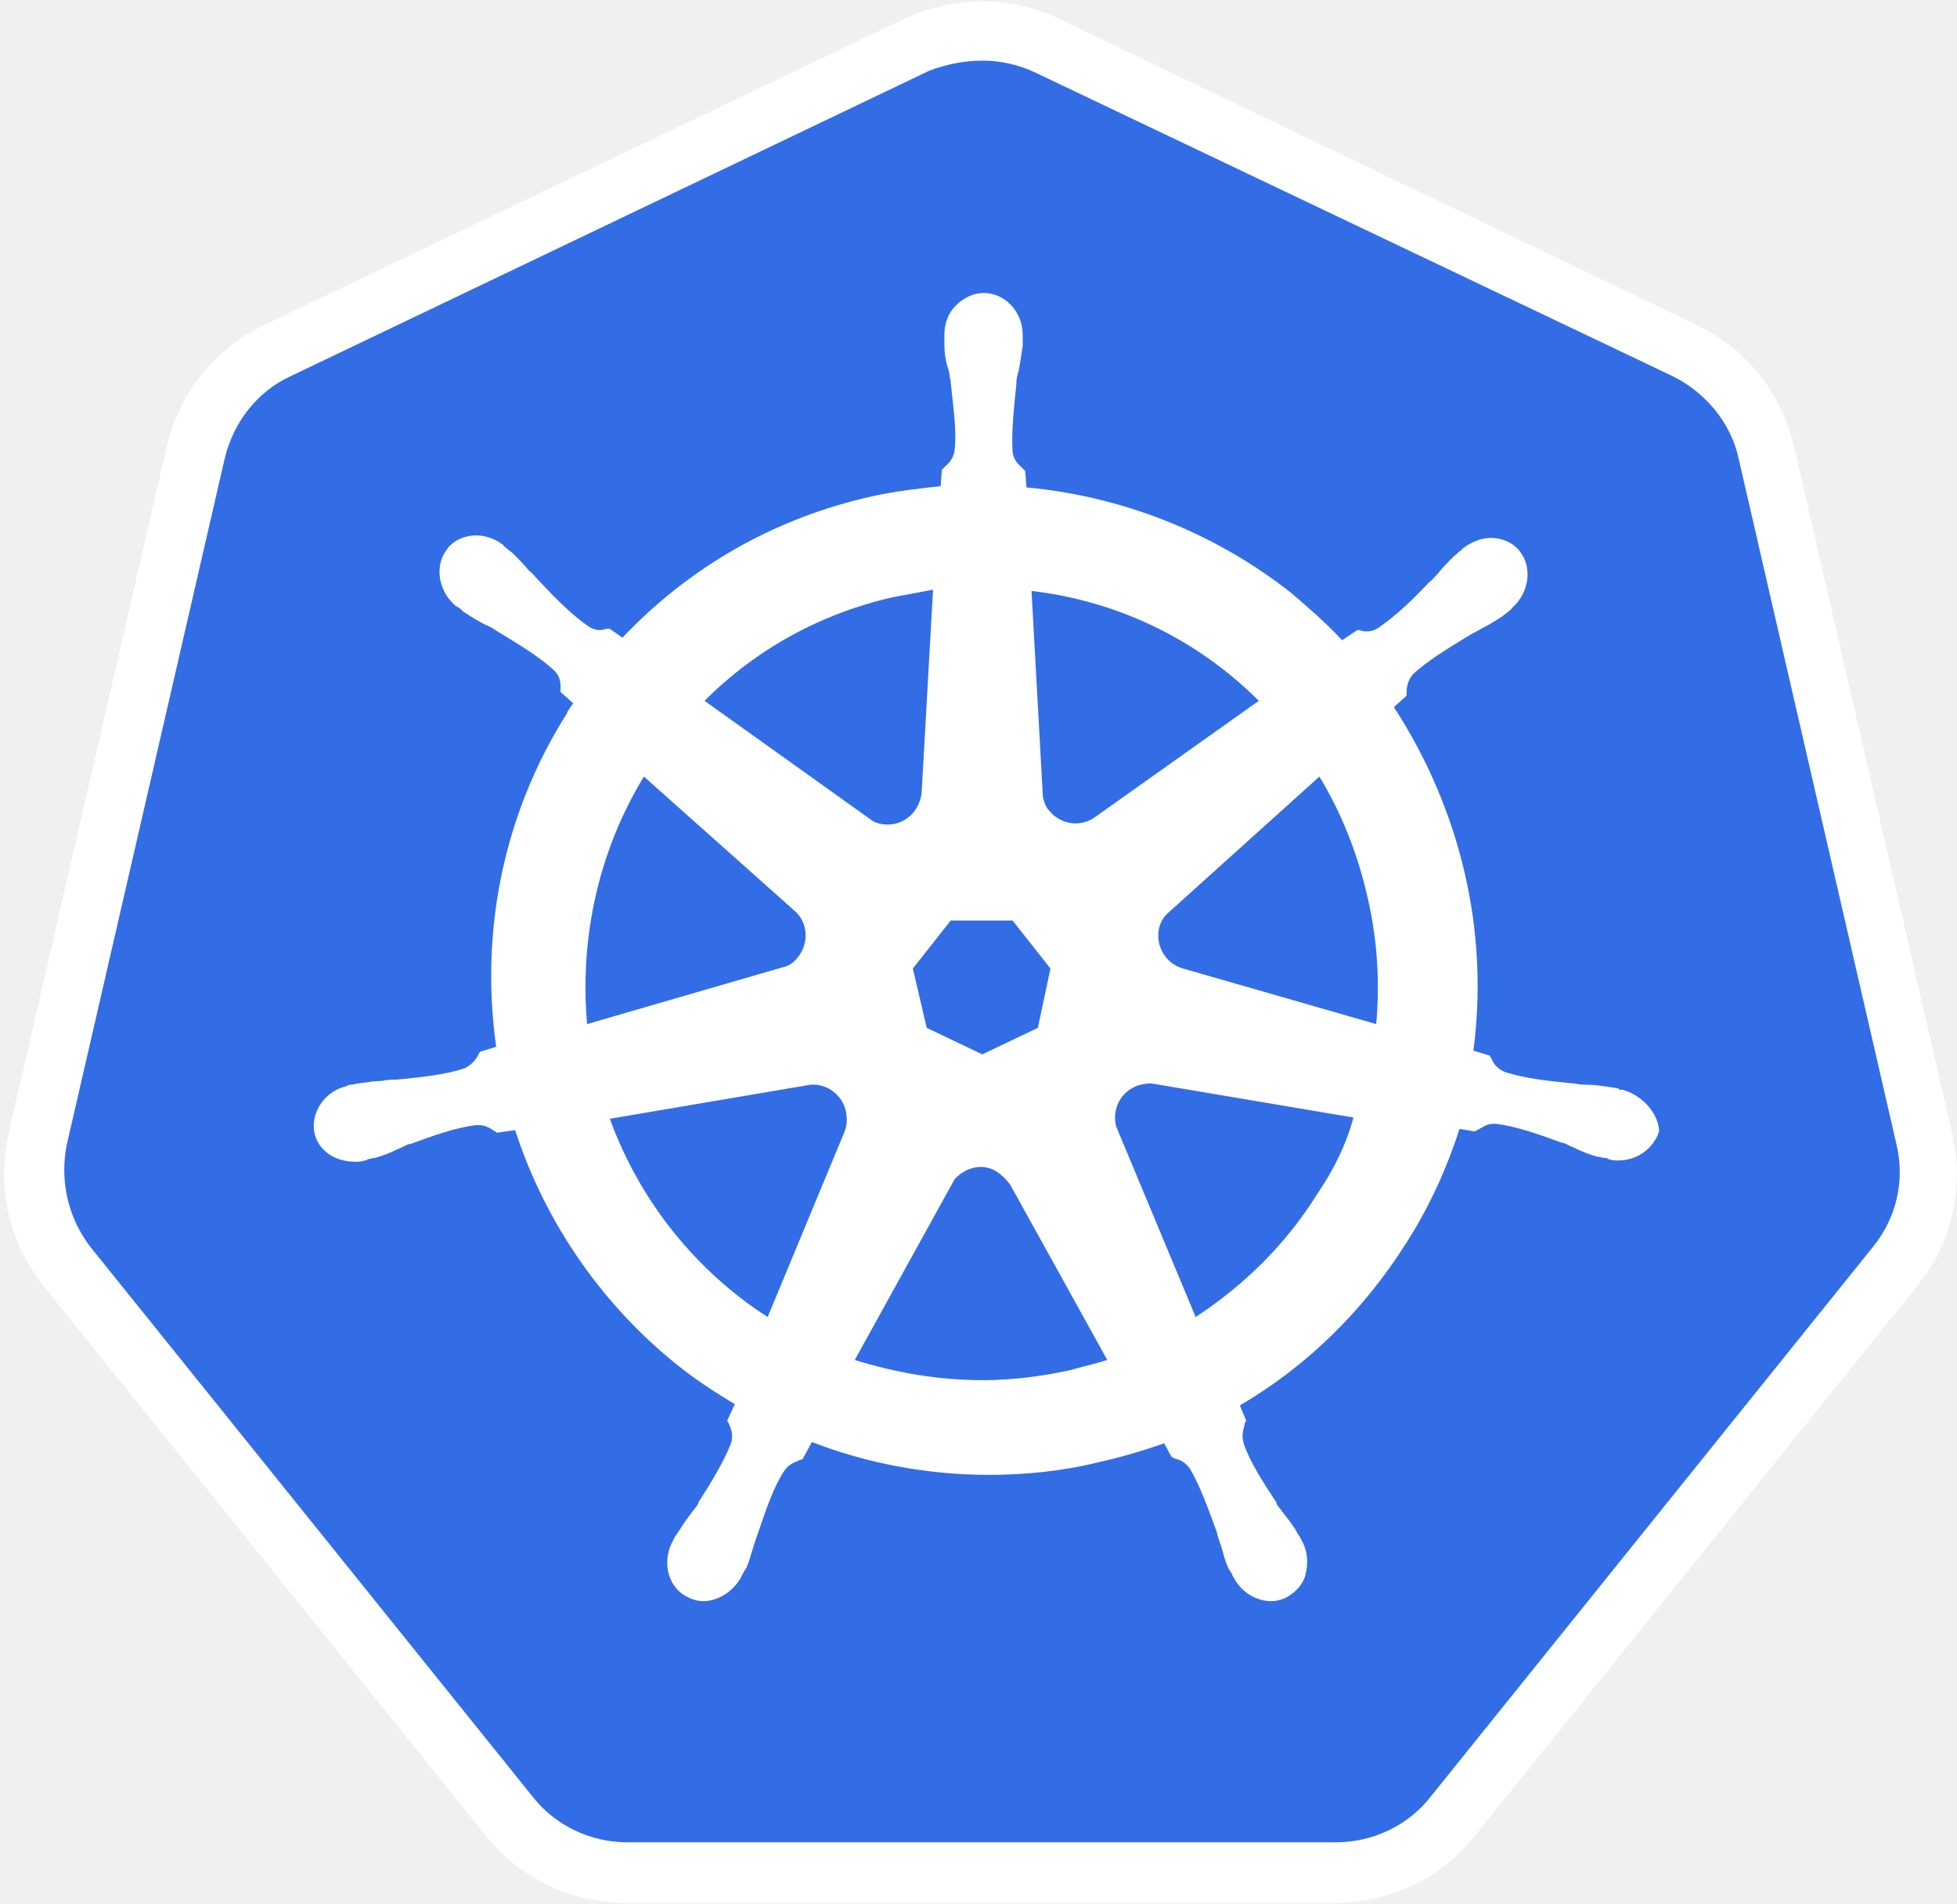
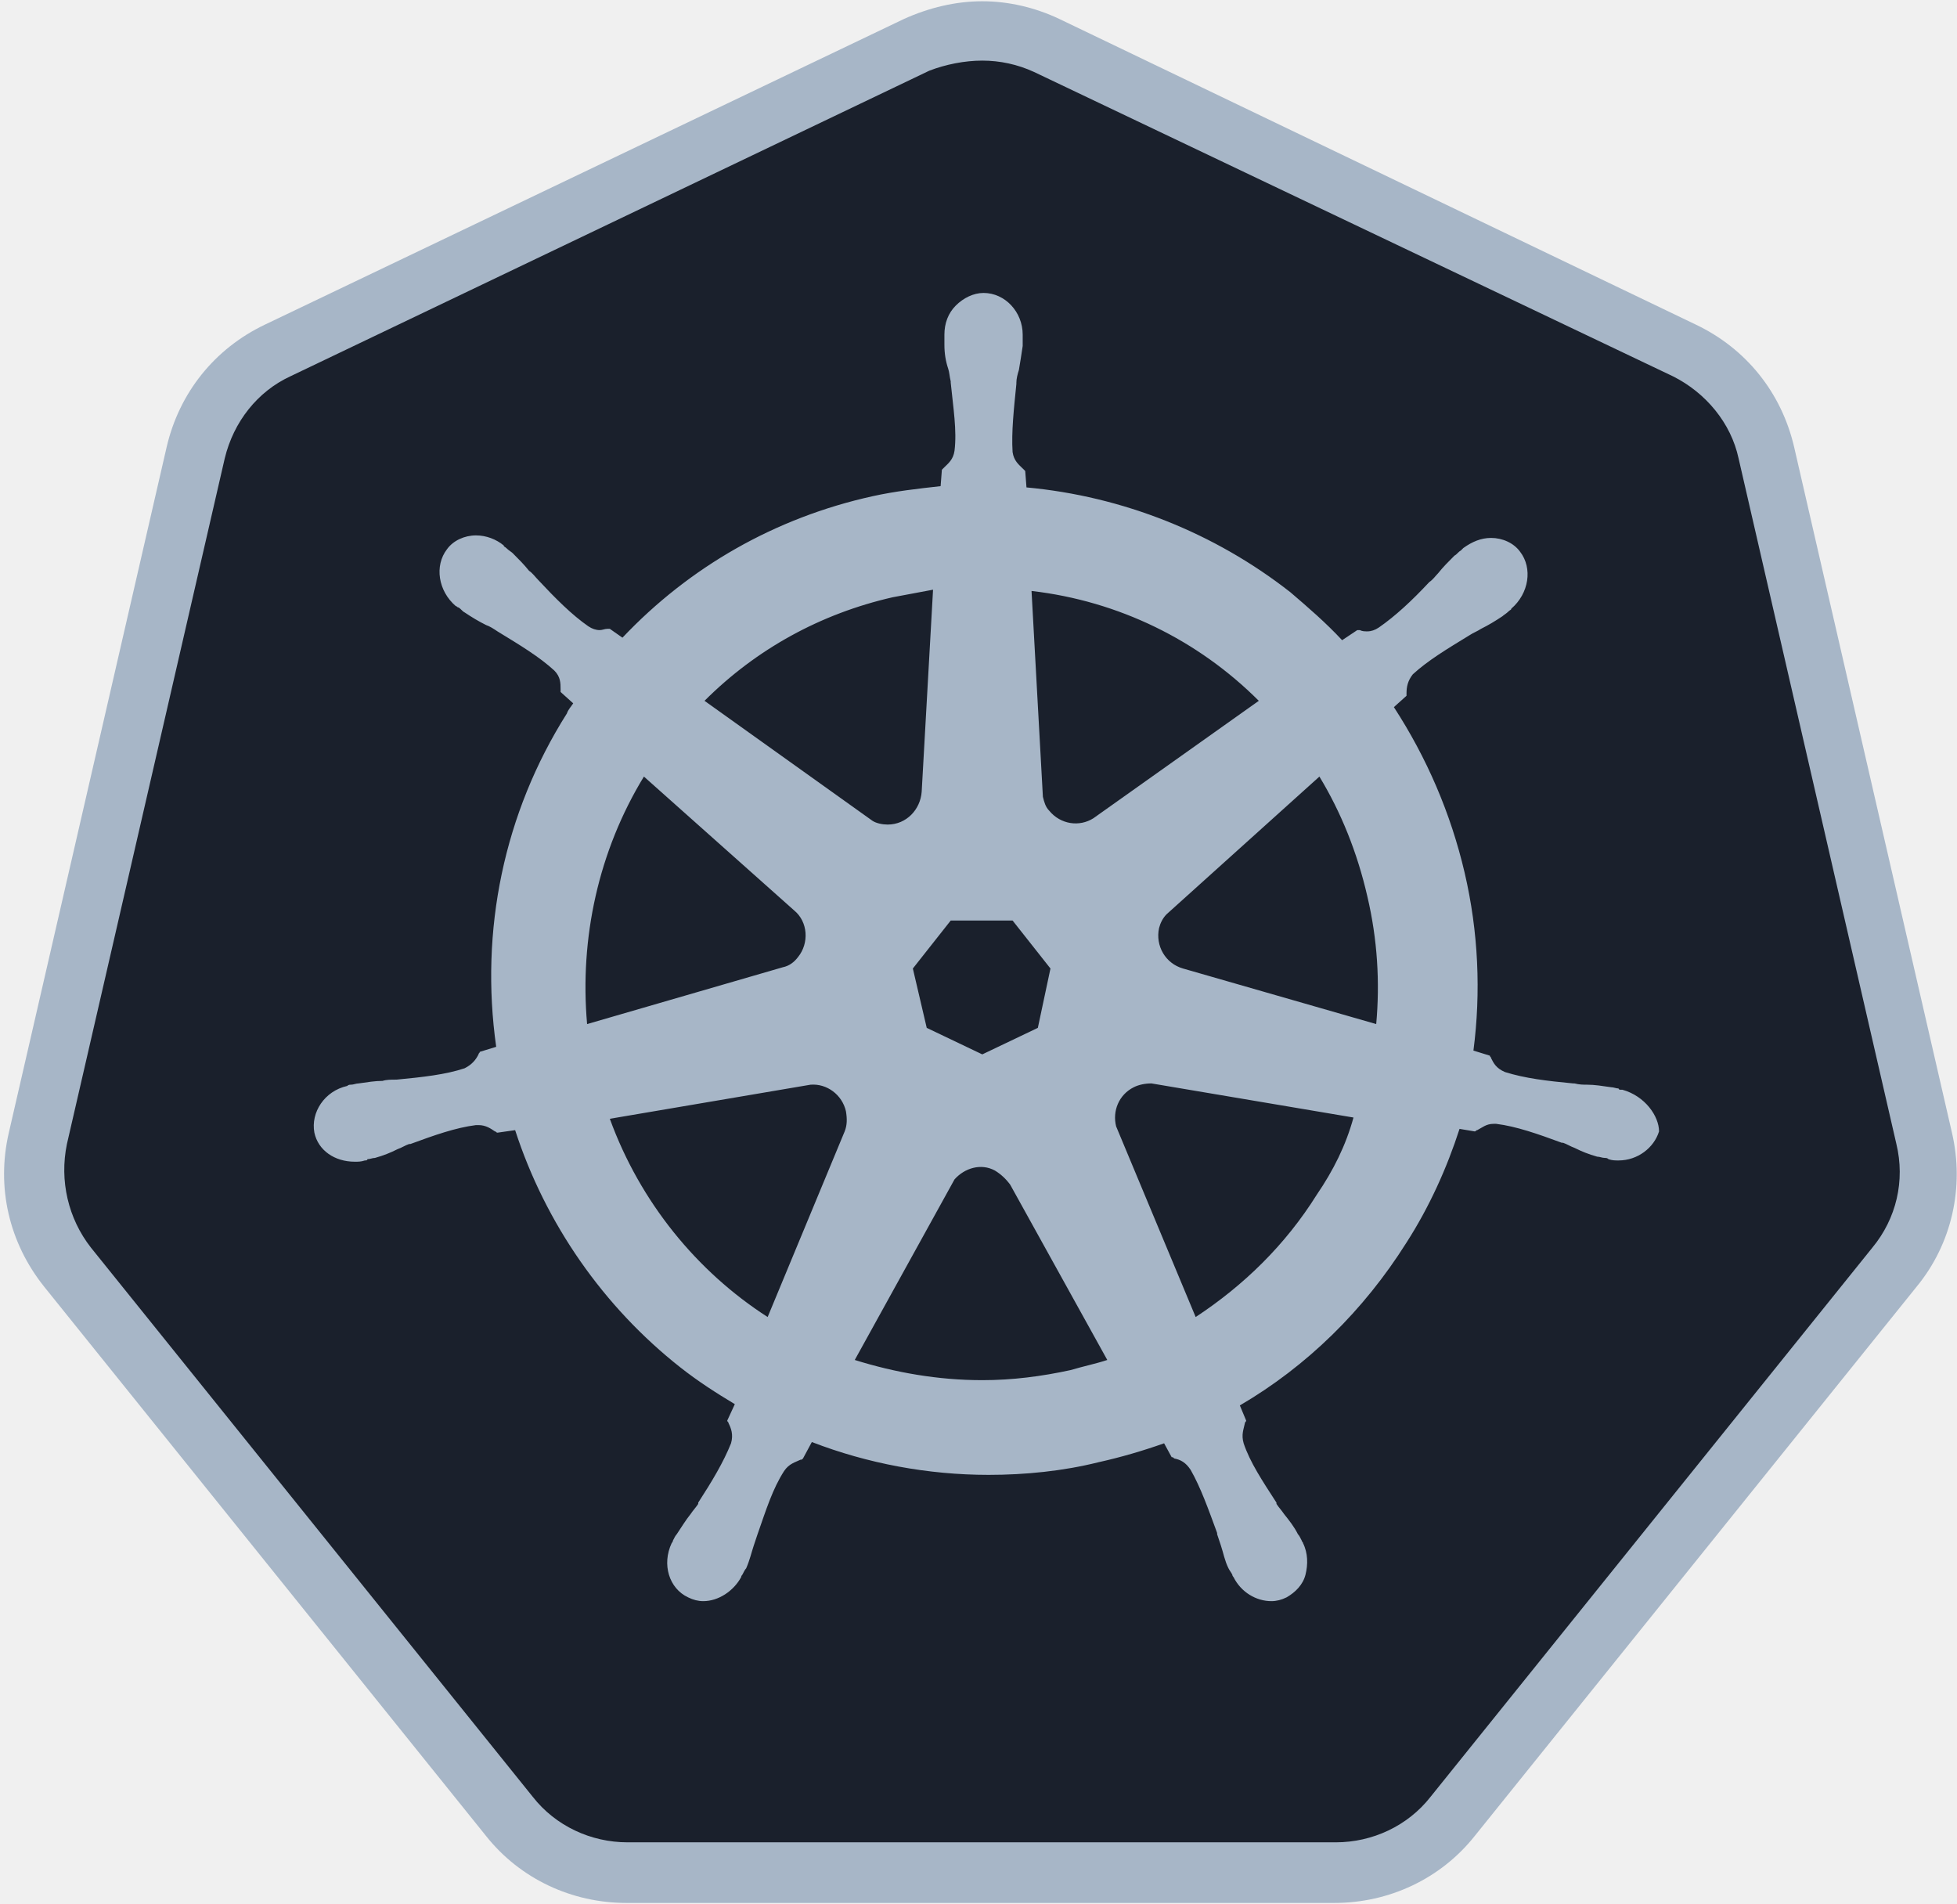
<svg xmlns="http://www.w3.org/2000/svg" width="256px" height="249px" viewBox="0 0 256 249" version="1.1" preserveAspectRatio="xMidYMid">
  <g>
-     <path d="M82.085,244.934 C76.139,244.934 70.524,242.292 66.725,237.502 L8.919,165.657 C5.12,160.867 3.634,154.756 5.12,148.81 L25.765,59.128 C27.086,53.182 31.05,48.392 36.501,45.75 L120.072,5.781 C122.715,4.459 125.688,3.799 128.661,3.799 C131.634,3.799 134.606,4.459 137.249,5.781 L220.821,45.585 C226.271,48.227 230.235,53.017 231.556,58.963 L252.201,148.645 C253.523,154.591 252.201,160.702 248.403,165.492 L190.596,237.337 C186.797,241.961 181.182,244.769 175.236,244.769 L82.085,244.934 L82.085,244.934 Z" fill="#326DE6" />
-     <path d="M128.495,7.928 C130.808,7.928 133.12,8.423 135.267,9.414 L218.839,49.218 C223.133,51.365 226.436,55.329 227.427,59.954 L248.072,149.636 C249.228,154.426 248.072,159.381 244.934,163.179 L187.128,235.025 C184.155,238.823 179.53,240.97 174.741,240.97 L82.085,240.97 C77.295,240.97 72.671,238.823 69.698,235.025 L11.892,163.179 C8.919,159.381 7.763,154.426 8.754,149.636 L29.399,59.954 C30.555,55.164 33.693,51.2 37.987,49.218 L121.559,9.249 C123.706,8.423 126.183,7.928 128.495,7.928 L128.495,7.928 Z M128.495,0.165 L128.495,0.165 C125.027,0.165 121.559,0.991 118.255,2.477 L34.684,42.446 C28.077,45.585 23.453,51.365 21.801,58.467 L1.156,148.15 C-0.495,155.252 1.156,162.519 5.781,168.299 L63.587,240.145 C68.046,245.76 74.818,248.898 81.92,248.898 L174.575,248.898 C181.677,248.898 188.449,245.76 192.908,240.145 L250.715,168.299 C255.339,162.684 256.991,155.252 255.339,148.15 L234.694,58.467 C233.043,51.365 228.418,45.585 221.812,42.446 L138.57,2.477 C135.432,0.991 131.964,0.165 128.495,0.165 L128.495,0.165 L128.495,0.165 Z" fill="#FFFFFF" />
-     <path d="M212.232,142.534 L212.232,142.534 L212.232,142.534 C212.067,142.534 212.067,142.534 212.232,142.534 L212.067,142.534 C211.902,142.534 211.737,142.534 211.737,142.369 C211.406,142.369 211.076,142.204 210.746,142.204 C209.59,142.039 208.599,141.874 207.608,141.874 C207.112,141.874 206.617,141.874 205.956,141.708 L205.791,141.708 C202.323,141.378 199.515,141.048 196.872,140.222 C195.716,139.726 195.386,139.066 195.055,138.405 C195.055,138.24 194.89,138.24 194.89,138.075 L194.89,138.075 L192.743,137.414 C193.734,129.817 193.404,121.889 191.587,114.126 C189.77,106.364 186.632,99.097 182.338,92.49 L183.99,91.004 L183.99,90.674 C183.99,89.848 184.155,89.022 184.815,88.196 C186.797,86.379 189.275,84.893 192.248,83.076 L192.248,83.076 C192.743,82.746 193.239,82.581 193.734,82.25 C194.725,81.755 195.551,81.259 196.542,80.599 C196.707,80.434 197.037,80.268 197.368,79.938 C197.533,79.773 197.698,79.773 197.698,79.608 L197.698,79.608 C200.01,77.626 200.506,74.323 198.854,72.175 C198.028,71.019 196.542,70.359 195.055,70.359 C193.734,70.359 192.578,70.854 191.422,71.68 L191.422,71.68 L191.422,71.68 C191.257,71.845 191.257,71.845 191.092,72.01 C190.761,72.175 190.596,72.506 190.266,72.671 C189.44,73.497 188.779,74.157 188.119,74.983 C187.788,75.314 187.458,75.809 186.963,76.139 L186.963,76.139 C184.65,78.617 182.503,80.599 180.356,82.085 C179.861,82.415 179.365,82.581 178.87,82.581 C178.539,82.581 178.209,82.581 177.879,82.415 L177.548,82.415 L177.548,82.415 L175.566,83.737 C173.419,81.425 171.107,79.443 168.795,77.461 C158.885,69.698 146.828,64.908 134.276,63.752 L134.111,61.605 C133.946,61.44 133.946,61.44 133.781,61.275 C133.285,60.779 132.625,60.284 132.459,59.128 C132.294,56.485 132.625,53.512 132.955,50.209 L132.955,50.044 C132.955,49.548 133.12,48.888 133.285,48.392 C133.45,47.401 133.615,46.41 133.781,45.254 L133.781,44.263 L133.781,43.768 L133.781,43.768 L133.781,43.768 C133.781,40.795 131.468,38.317 128.661,38.317 C127.339,38.317 126.018,38.978 125.027,39.969 C124.036,40.96 123.541,42.281 123.541,43.768 L123.541,43.768 L123.541,43.768 L123.541,44.098 L123.541,45.089 C123.541,46.245 123.706,47.236 124.036,48.227 C124.201,48.723 124.201,49.218 124.366,49.879 L124.366,50.044 C124.697,53.347 125.192,56.32 124.862,58.963 C124.697,60.119 124.036,60.614 123.541,61.11 C123.375,61.275 123.375,61.275 123.21,61.44 L123.21,61.44 L123.045,63.587 C120.072,63.917 117.099,64.248 114.126,64.908 C101.409,67.716 90.178,74.157 81.425,83.406 L79.773,82.25 L79.443,82.25 C79.112,82.25 78.782,82.415 78.452,82.415 C77.956,82.415 77.461,82.25 76.965,81.92 C74.818,80.434 72.671,78.286 70.359,75.809 L70.359,75.809 C70.028,75.479 69.698,74.983 69.203,74.653 C68.542,73.827 67.881,73.166 67.055,72.341 C66.89,72.175 66.56,72.01 66.23,71.68 C66.065,71.515 65.899,71.515 65.899,71.35 L65.899,71.35 C64.908,70.524 63.587,70.028 62.266,70.028 C60.779,70.028 59.293,70.689 58.467,71.845 C56.815,73.992 57.311,77.295 59.623,79.277 L59.623,79.277 L59.623,79.277 C59.788,79.277 59.788,79.443 59.954,79.443 C60.284,79.608 60.449,79.938 60.779,80.103 C61.77,80.764 62.596,81.259 63.587,81.755 C64.083,81.92 64.578,82.25 65.074,82.581 L65.074,82.581 C68.046,84.397 70.524,85.884 72.506,87.701 C73.332,88.526 73.332,89.352 73.332,90.178 L73.332,90.508 L73.332,90.508 L74.983,91.995 C74.653,92.49 74.323,92.821 74.157,93.316 C65.899,106.364 62.761,121.724 64.908,136.919 L62.761,137.579 C62.761,137.745 62.596,137.745 62.596,137.91 C62.266,138.57 61.77,139.231 60.779,139.726 C58.302,140.552 55.329,140.883 51.861,141.213 L51.695,141.213 C51.2,141.213 50.539,141.213 50.044,141.378 C49.053,141.378 48.062,141.543 46.906,141.708 C46.575,141.708 46.245,141.874 45.915,141.874 C45.75,141.874 45.585,141.874 45.419,142.039 L45.419,142.039 L45.419,142.039 C42.446,142.699 40.63,145.507 41.125,148.15 C41.621,150.462 43.768,151.948 46.41,151.948 C46.906,151.948 47.236,151.948 47.732,151.783 L47.732,151.783 L47.732,151.783 C47.897,151.783 48.062,151.783 48.062,151.618 C48.392,151.618 48.723,151.453 49.053,151.453 C50.209,151.123 51.035,150.792 52.026,150.297 C52.521,150.132 53.017,149.801 53.512,149.636 L53.677,149.636 C56.815,148.48 59.623,147.489 62.266,147.159 L62.596,147.159 C63.587,147.159 64.248,147.654 64.743,147.985 C64.908,147.985 64.908,148.15 65.074,148.15 L65.074,148.15 L67.386,147.819 C71.35,160.041 78.947,170.942 89.022,178.87 C91.334,180.686 93.646,182.173 96.124,183.659 L95.133,185.806 C95.133,185.972 95.298,185.972 95.298,186.137 C95.628,186.797 95.959,187.623 95.628,188.779 C94.637,191.257 93.151,193.734 91.334,196.542 L91.334,196.707 C91.004,197.203 90.674,197.533 90.343,198.028 C89.683,198.854 89.187,199.68 88.526,200.671 C88.361,200.836 88.196,201.166 88.031,201.497 C88.031,201.662 87.866,201.827 87.866,201.827 L87.866,201.827 L87.866,201.827 C86.545,204.635 87.535,207.773 90.013,208.929 C90.674,209.259 91.334,209.425 91.995,209.425 C93.977,209.425 95.959,208.103 96.95,206.286 L96.95,206.286 L96.95,206.286 C96.95,206.121 97.115,205.956 97.115,205.956 C97.28,205.626 97.445,205.295 97.61,205.13 C98.106,203.974 98.271,203.148 98.601,202.157 C98.766,201.662 98.932,201.166 99.097,200.671 L99.097,200.671 C100.253,197.368 101.079,194.725 102.565,192.413 C103.226,191.422 104.052,191.257 104.712,190.926 C104.877,190.926 104.877,190.926 105.043,190.761 L105.043,190.761 L106.199,188.614 C113.466,191.422 121.394,192.908 129.321,192.908 C134.111,192.908 139.066,192.413 143.69,191.257 C146.663,190.596 149.471,189.77 152.279,188.779 L153.27,190.596 C153.435,190.596 153.435,190.596 153.6,190.761 C154.426,190.926 155.086,191.257 155.747,192.248 C157.068,194.56 158.059,197.368 159.215,200.506 L159.215,200.671 C159.381,201.166 159.546,201.662 159.711,202.157 C160.041,203.148 160.206,204.139 160.702,205.13 C160.867,205.461 161.032,205.626 161.197,205.956 C161.197,206.121 161.363,206.286 161.363,206.286 L161.363,206.286 L161.363,206.286 C162.354,208.268 164.335,209.425 166.317,209.425 C166.978,209.425 167.639,209.259 168.299,208.929 C169.455,208.268 170.446,207.277 170.777,205.956 C171.107,204.635 171.107,203.148 170.446,201.827 L170.446,201.827 L170.446,201.827 C170.446,201.662 170.281,201.662 170.281,201.497 C170.116,201.166 169.951,200.836 169.786,200.671 C169.29,199.68 168.63,198.854 167.969,198.028 C167.639,197.533 167.308,197.203 166.978,196.707 L166.978,196.542 C165.161,193.734 163.51,191.257 162.684,188.779 C162.354,187.623 162.684,186.963 162.849,186.137 C162.849,185.972 163.014,185.972 163.014,185.806 L163.014,185.806 L162.188,183.825 C170.942,178.705 178.374,171.437 183.99,162.519 C186.963,157.894 189.275,152.774 190.926,147.654 L192.908,147.985 C193.074,147.985 193.074,147.819 193.239,147.819 C193.899,147.489 194.395,146.994 195.386,146.994 L195.716,146.994 C198.359,147.324 201.166,148.315 204.305,149.471 L204.47,149.471 C204.965,149.636 205.461,149.966 205.956,150.132 C206.947,150.627 207.773,150.957 208.929,151.288 C209.259,151.288 209.59,151.453 209.92,151.453 C210.085,151.453 210.25,151.453 210.415,151.618 L210.415,151.618 C210.911,151.783 211.241,151.783 211.737,151.783 C214.214,151.783 216.361,150.132 217.022,147.985 C217.022,146.003 215.205,143.36 212.232,142.534 L212.232,142.534 Z M135.763,134.441 L128.495,137.91 L121.228,134.441 L119.412,126.679 L124.366,120.403 L132.459,120.403 L137.414,126.679 L135.763,134.441 L135.763,134.441 Z M178.87,117.265 C180.191,122.88 180.521,128.495 180.026,133.946 L154.756,126.679 C152.444,126.018 151.123,123.706 151.618,121.394 C151.783,120.733 152.114,120.072 152.609,119.577 L172.594,101.574 C175.401,106.199 177.548,111.484 178.87,117.265 L178.87,117.265 Z M164.666,91.665 L143.03,107.025 C141.213,108.181 138.735,107.85 137.249,106.034 C136.754,105.538 136.588,104.877 136.423,104.217 L134.937,77.295 C146.333,78.617 156.738,83.737 164.666,91.665 L164.666,91.665 Z M116.769,78.121 C118.586,77.791 120.237,77.461 122.054,77.13 L120.568,103.556 C120.403,105.868 118.586,107.85 116.108,107.85 C115.448,107.85 114.622,107.685 114.126,107.355 L92.16,91.665 C98.932,84.893 107.355,80.268 116.769,78.121 L116.769,78.121 Z M84.232,101.574 L103.886,119.081 C105.703,120.568 105.868,123.375 104.382,125.192 C103.886,125.853 103.226,126.348 102.4,126.514 L76.8,133.946 C75.809,122.715 78.286,111.319 84.232,101.574 L84.232,101.574 Z M79.773,146.333 L106.034,141.874 C108.181,141.708 110.163,143.195 110.658,145.342 C110.823,146.333 110.823,147.159 110.493,147.985 L110.493,147.985 L100.418,172.263 C91.169,166.317 83.737,157.234 79.773,146.333 L79.773,146.333 Z M140.057,179.2 C136.258,180.026 132.459,180.521 128.495,180.521 C122.715,180.521 117.099,179.53 111.814,177.879 L124.862,154.261 C126.183,152.774 128.33,152.114 130.147,153.105 C130.973,153.6 131.634,154.261 132.129,154.921 L132.129,154.921 L144.846,177.879 C143.36,178.374 141.708,178.705 140.057,179.2 L140.057,179.2 Z M172.263,156.243 C168.134,162.849 162.684,168.134 156.408,172.263 L146.003,147.324 C145.507,145.342 146.333,143.195 148.315,142.204 C148.975,141.874 149.801,141.708 150.627,141.708 L177.053,146.168 C176.062,149.801 174.41,153.105 172.263,156.243 L172.263,156.243 Z" fill="#FFFFFF" />
+     <path d="M82.085,244.934 C76.139,244.934 70.524,242.292 66.725,237.502 L8.919,165.657 C5.12,160.867 3.634,154.756 5.12,148.81 L25.765,59.128 C27.086,53.182 31.05,48.392 36.501,45.75 L120.072,5.781 C122.715,4.459 125.688,3.799 128.661,3.799 C131.634,3.799 134.606,4.459 137.249,5.781 L220.821,45.585 C226.271,48.227 230.235,53.017 231.556,58.963 L252.201,148.645 C253.523,154.591 252.201,160.702 248.403,165.492 L190.596,237.337 C186.797,241.961 181.182,244.769 175.236,244.769 L82.085,244.934 L82.085,244.934 Z" fill="#1a202c" />
+     <path d="M128.495,7.928 C130.808,7.928 133.12,8.423 135.267,9.414 L218.839,49.218 C223.133,51.365 226.436,55.329 227.427,59.954 L248.072,149.636 C249.228,154.426 248.072,159.381 244.934,163.179 L187.128,235.025 C184.155,238.823 179.53,240.97 174.741,240.97 L82.085,240.97 C77.295,240.97 72.671,238.823 69.698,235.025 L11.892,163.179 C8.919,159.381 7.763,154.426 8.754,149.636 L29.399,59.954 C30.555,55.164 33.693,51.2 37.987,49.218 L121.559,9.249 C123.706,8.423 126.183,7.928 128.495,7.928 L128.495,7.928 Z M128.495,0.165 L128.495,0.165 C125.027,0.165 121.559,0.991 118.255,2.477 L34.684,42.446 C28.077,45.585 23.453,51.365 21.801,58.467 L1.156,148.15 C-0.495,155.252 1.156,162.519 5.781,168.299 L63.587,240.145 C68.046,245.76 74.818,248.898 81.92,248.898 L174.575,248.898 C181.677,248.898 188.449,245.76 192.908,240.145 L250.715,168.299 C255.339,162.684 256.991,155.252 255.339,148.15 L234.694,58.467 C233.043,51.365 228.418,45.585 221.812,42.446 L138.57,2.477 C135.432,0.991 131.964,0.165 128.495,0.165 L128.495,0.165 L128.495,0.165 Z" fill="#a7b6c7" />
+     <path d="M212.232,142.534 L212.232,142.534 L212.232,142.534 C212.067,142.534 212.067,142.534 212.232,142.534 L212.067,142.534 C211.902,142.534 211.737,142.534 211.737,142.369 C211.406,142.369 211.076,142.204 210.746,142.204 C209.59,142.039 208.599,141.874 207.608,141.874 C207.112,141.874 206.617,141.874 205.956,141.708 L205.791,141.708 C202.323,141.378 199.515,141.048 196.872,140.222 C195.716,139.726 195.386,139.066 195.055,138.405 C195.055,138.24 194.89,138.24 194.89,138.075 L194.89,138.075 L192.743,137.414 C193.734,129.817 193.404,121.889 191.587,114.126 C189.77,106.364 186.632,99.097 182.338,92.49 L183.99,91.004 L183.99,90.674 C183.99,89.848 184.155,89.022 184.815,88.196 C186.797,86.379 189.275,84.893 192.248,83.076 L192.248,83.076 C192.743,82.746 193.239,82.581 193.734,82.25 C194.725,81.755 195.551,81.259 196.542,80.599 C196.707,80.434 197.037,80.268 197.368,79.938 C197.533,79.773 197.698,79.773 197.698,79.608 L197.698,79.608 C200.01,77.626 200.506,74.323 198.854,72.175 C198.028,71.019 196.542,70.359 195.055,70.359 C193.734,70.359 192.578,70.854 191.422,71.68 L191.422,71.68 L191.422,71.68 C191.257,71.845 191.257,71.845 191.092,72.01 C190.761,72.175 190.596,72.506 190.266,72.671 C189.44,73.497 188.779,74.157 188.119,74.983 C187.788,75.314 187.458,75.809 186.963,76.139 L186.963,76.139 C184.65,78.617 182.503,80.599 180.356,82.085 C179.861,82.415 179.365,82.581 178.87,82.581 C178.539,82.581 178.209,82.581 177.879,82.415 L177.548,82.415 L177.548,82.415 L175.566,83.737 C173.419,81.425 171.107,79.443 168.795,77.461 C158.885,69.698 146.828,64.908 134.276,63.752 L134.111,61.605 C133.946,61.44 133.946,61.44 133.781,61.275 C133.285,60.779 132.625,60.284 132.459,59.128 C132.294,56.485 132.625,53.512 132.955,50.209 L132.955,50.044 C132.955,49.548 133.12,48.888 133.285,48.392 C133.45,47.401 133.615,46.41 133.781,45.254 L133.781,44.263 L133.781,43.768 L133.781,43.768 L133.781,43.768 C133.781,40.795 131.468,38.317 128.661,38.317 C127.339,38.317 126.018,38.978 125.027,39.969 C124.036,40.96 123.541,42.281 123.541,43.768 L123.541,43.768 L123.541,43.768 L123.541,44.098 L123.541,45.089 C123.541,46.245 123.706,47.236 124.036,48.227 C124.201,48.723 124.201,49.218 124.366,49.879 L124.366,50.044 C124.697,53.347 125.192,56.32 124.862,58.963 C124.697,60.119 124.036,60.614 123.541,61.11 C123.375,61.275 123.375,61.275 123.21,61.44 L123.21,61.44 L123.045,63.587 C120.072,63.917 117.099,64.248 114.126,64.908 C101.409,67.716 90.178,74.157 81.425,83.406 L79.773,82.25 L79.443,82.25 C79.112,82.25 78.782,82.415 78.452,82.415 C77.956,82.415 77.461,82.25 76.965,81.92 C74.818,80.434 72.671,78.286 70.359,75.809 L70.359,75.809 C70.028,75.479 69.698,74.983 69.203,74.653 C68.542,73.827 67.881,73.166 67.055,72.341 C66.89,72.175 66.56,72.01 66.23,71.68 C66.065,71.515 65.899,71.515 65.899,71.35 L65.899,71.35 C64.908,70.524 63.587,70.028 62.266,70.028 C60.779,70.028 59.293,70.689 58.467,71.845 C56.815,73.992 57.311,77.295 59.623,79.277 L59.623,79.277 L59.623,79.277 C59.788,79.277 59.788,79.443 59.954,79.443 C60.284,79.608 60.449,79.938 60.779,80.103 C61.77,80.764 62.596,81.259 63.587,81.755 C64.083,81.92 64.578,82.25 65.074,82.581 L65.074,82.581 C68.046,84.397 70.524,85.884 72.506,87.701 C73.332,88.526 73.332,89.352 73.332,90.178 L73.332,90.508 L73.332,90.508 L74.983,91.995 C74.653,92.49 74.323,92.821 74.157,93.316 C65.899,106.364 62.761,121.724 64.908,136.919 L62.761,137.579 C62.761,137.745 62.596,137.745 62.596,137.91 C62.266,138.57 61.77,139.231 60.779,139.726 C58.302,140.552 55.329,140.883 51.861,141.213 L51.695,141.213 C51.2,141.213 50.539,141.213 50.044,141.378 C49.053,141.378 48.062,141.543 46.906,141.708 C46.575,141.708 46.245,141.874 45.915,141.874 C45.75,141.874 45.585,141.874 45.419,142.039 L45.419,142.039 L45.419,142.039 C42.446,142.699 40.63,145.507 41.125,148.15 C41.621,150.462 43.768,151.948 46.41,151.948 C46.906,151.948 47.236,151.948 47.732,151.783 L47.732,151.783 L47.732,151.783 C47.897,151.783 48.062,151.783 48.062,151.618 C48.392,151.618 48.723,151.453 49.053,151.453 C50.209,151.123 51.035,150.792 52.026,150.297 C52.521,150.132 53.017,149.801 53.512,149.636 L53.677,149.636 C56.815,148.48 59.623,147.489 62.266,147.159 L62.596,147.159 C63.587,147.159 64.248,147.654 64.743,147.985 C64.908,147.985 64.908,148.15 65.074,148.15 L65.074,148.15 L67.386,147.819 C71.35,160.041 78.947,170.942 89.022,178.87 C91.334,180.686 93.646,182.173 96.124,183.659 L95.133,185.806 C95.133,185.972 95.298,185.972 95.298,186.137 C95.628,186.797 95.959,187.623 95.628,188.779 C94.637,191.257 93.151,193.734 91.334,196.542 L91.334,196.707 C91.004,197.203 90.674,197.533 90.343,198.028 C89.683,198.854 89.187,199.68 88.526,200.671 C88.361,200.836 88.196,201.166 88.031,201.497 C88.031,201.662 87.866,201.827 87.866,201.827 L87.866,201.827 L87.866,201.827 C86.545,204.635 87.535,207.773 90.013,208.929 C90.674,209.259 91.334,209.425 91.995,209.425 C93.977,209.425 95.959,208.103 96.95,206.286 L96.95,206.286 L96.95,206.286 C96.95,206.121 97.115,205.956 97.115,205.956 C97.28,205.626 97.445,205.295 97.61,205.13 C98.106,203.974 98.271,203.148 98.601,202.157 C98.766,201.662 98.932,201.166 99.097,200.671 L99.097,200.671 C100.253,197.368 101.079,194.725 102.565,192.413 C103.226,191.422 104.052,191.257 104.712,190.926 C104.877,190.926 104.877,190.926 105.043,190.761 L105.043,190.761 L106.199,188.614 C113.466,191.422 121.394,192.908 129.321,192.908 C134.111,192.908 139.066,192.413 143.69,191.257 C146.663,190.596 149.471,189.77 152.279,188.779 L153.27,190.596 C153.435,190.596 153.435,190.596 153.6,190.761 C154.426,190.926 155.086,191.257 155.747,192.248 C157.068,194.56 158.059,197.368 159.215,200.506 L159.215,200.671 C159.381,201.166 159.546,201.662 159.711,202.157 C160.041,203.148 160.206,204.139 160.702,205.13 C160.867,205.461 161.032,205.626 161.197,205.956 C161.197,206.121 161.363,206.286 161.363,206.286 L161.363,206.286 L161.363,206.286 C162.354,208.268 164.335,209.425 166.317,209.425 C166.978,209.425 167.639,209.259 168.299,208.929 C169.455,208.268 170.446,207.277 170.777,205.956 C171.107,204.635 171.107,203.148 170.446,201.827 L170.446,201.827 L170.446,201.827 C170.446,201.662 170.281,201.662 170.281,201.497 C170.116,201.166 169.951,200.836 169.786,200.671 C169.29,199.68 168.63,198.854 167.969,198.028 C167.639,197.533 167.308,197.203 166.978,196.707 L166.978,196.542 C165.161,193.734 163.51,191.257 162.684,188.779 C162.354,187.623 162.684,186.963 162.849,186.137 C162.849,185.972 163.014,185.972 163.014,185.806 L163.014,185.806 L162.188,183.825 C170.942,178.705 178.374,171.437 183.99,162.519 C186.963,157.894 189.275,152.774 190.926,147.654 L192.908,147.985 C193.074,147.985 193.074,147.819 193.239,147.819 C193.899,147.489 194.395,146.994 195.386,146.994 L195.716,146.994 C198.359,147.324 201.166,148.315 204.305,149.471 L204.47,149.471 C204.965,149.636 205.461,149.966 205.956,150.132 C206.947,150.627 207.773,150.957 208.929,151.288 C209.259,151.288 209.59,151.453 209.92,151.453 C210.085,151.453 210.25,151.453 210.415,151.618 L210.415,151.618 C210.911,151.783 211.241,151.783 211.737,151.783 C214.214,151.783 216.361,150.132 217.022,147.985 C217.022,146.003 215.205,143.36 212.232,142.534 L212.232,142.534 Z M135.763,134.441 L128.495,137.91 L121.228,134.441 L119.412,126.679 L124.366,120.403 L132.459,120.403 L137.414,126.679 L135.763,134.441 L135.763,134.441 Z M178.87,117.265 C180.191,122.88 180.521,128.495 180.026,133.946 L154.756,126.679 C152.444,126.018 151.123,123.706 151.618,121.394 C151.783,120.733 152.114,120.072 152.609,119.577 L172.594,101.574 C175.401,106.199 177.548,111.484 178.87,117.265 L178.87,117.265 Z M164.666,91.665 L143.03,107.025 C141.213,108.181 138.735,107.85 137.249,106.034 C136.754,105.538 136.588,104.877 136.423,104.217 L134.937,77.295 C146.333,78.617 156.738,83.737 164.666,91.665 L164.666,91.665 Z M116.769,78.121 C118.586,77.791 120.237,77.461 122.054,77.13 L120.568,103.556 C120.403,105.868 118.586,107.85 116.108,107.85 C115.448,107.85 114.622,107.685 114.126,107.355 L92.16,91.665 C98.932,84.893 107.355,80.268 116.769,78.121 L116.769,78.121 Z M84.232,101.574 L103.886,119.081 C105.703,120.568 105.868,123.375 104.382,125.192 C103.886,125.853 103.226,126.348 102.4,126.514 L76.8,133.946 C75.809,122.715 78.286,111.319 84.232,101.574 L84.232,101.574 Z M79.773,146.333 L106.034,141.874 C108.181,141.708 110.163,143.195 110.658,145.342 C110.823,146.333 110.823,147.159 110.493,147.985 L110.493,147.985 L100.418,172.263 C91.169,166.317 83.737,157.234 79.773,146.333 L79.773,146.333 Z M140.057,179.2 C136.258,180.026 132.459,180.521 128.495,180.521 C122.715,180.521 117.099,179.53 111.814,177.879 L124.862,154.261 C126.183,152.774 128.33,152.114 130.147,153.105 C130.973,153.6 131.634,154.261 132.129,154.921 L132.129,154.921 L144.846,177.879 C143.36,178.374 141.708,178.705 140.057,179.2 L140.057,179.2 Z M172.263,156.243 C168.134,162.849 162.684,168.134 156.408,172.263 L146.003,147.324 C145.507,145.342 146.333,143.195 148.315,142.204 C148.975,141.874 149.801,141.708 150.627,141.708 L177.053,146.168 C176.062,149.801 174.41,153.105 172.263,156.243 L172.263,156.243 Z" fill="#a7b6c7" />
  </g>
</svg>
